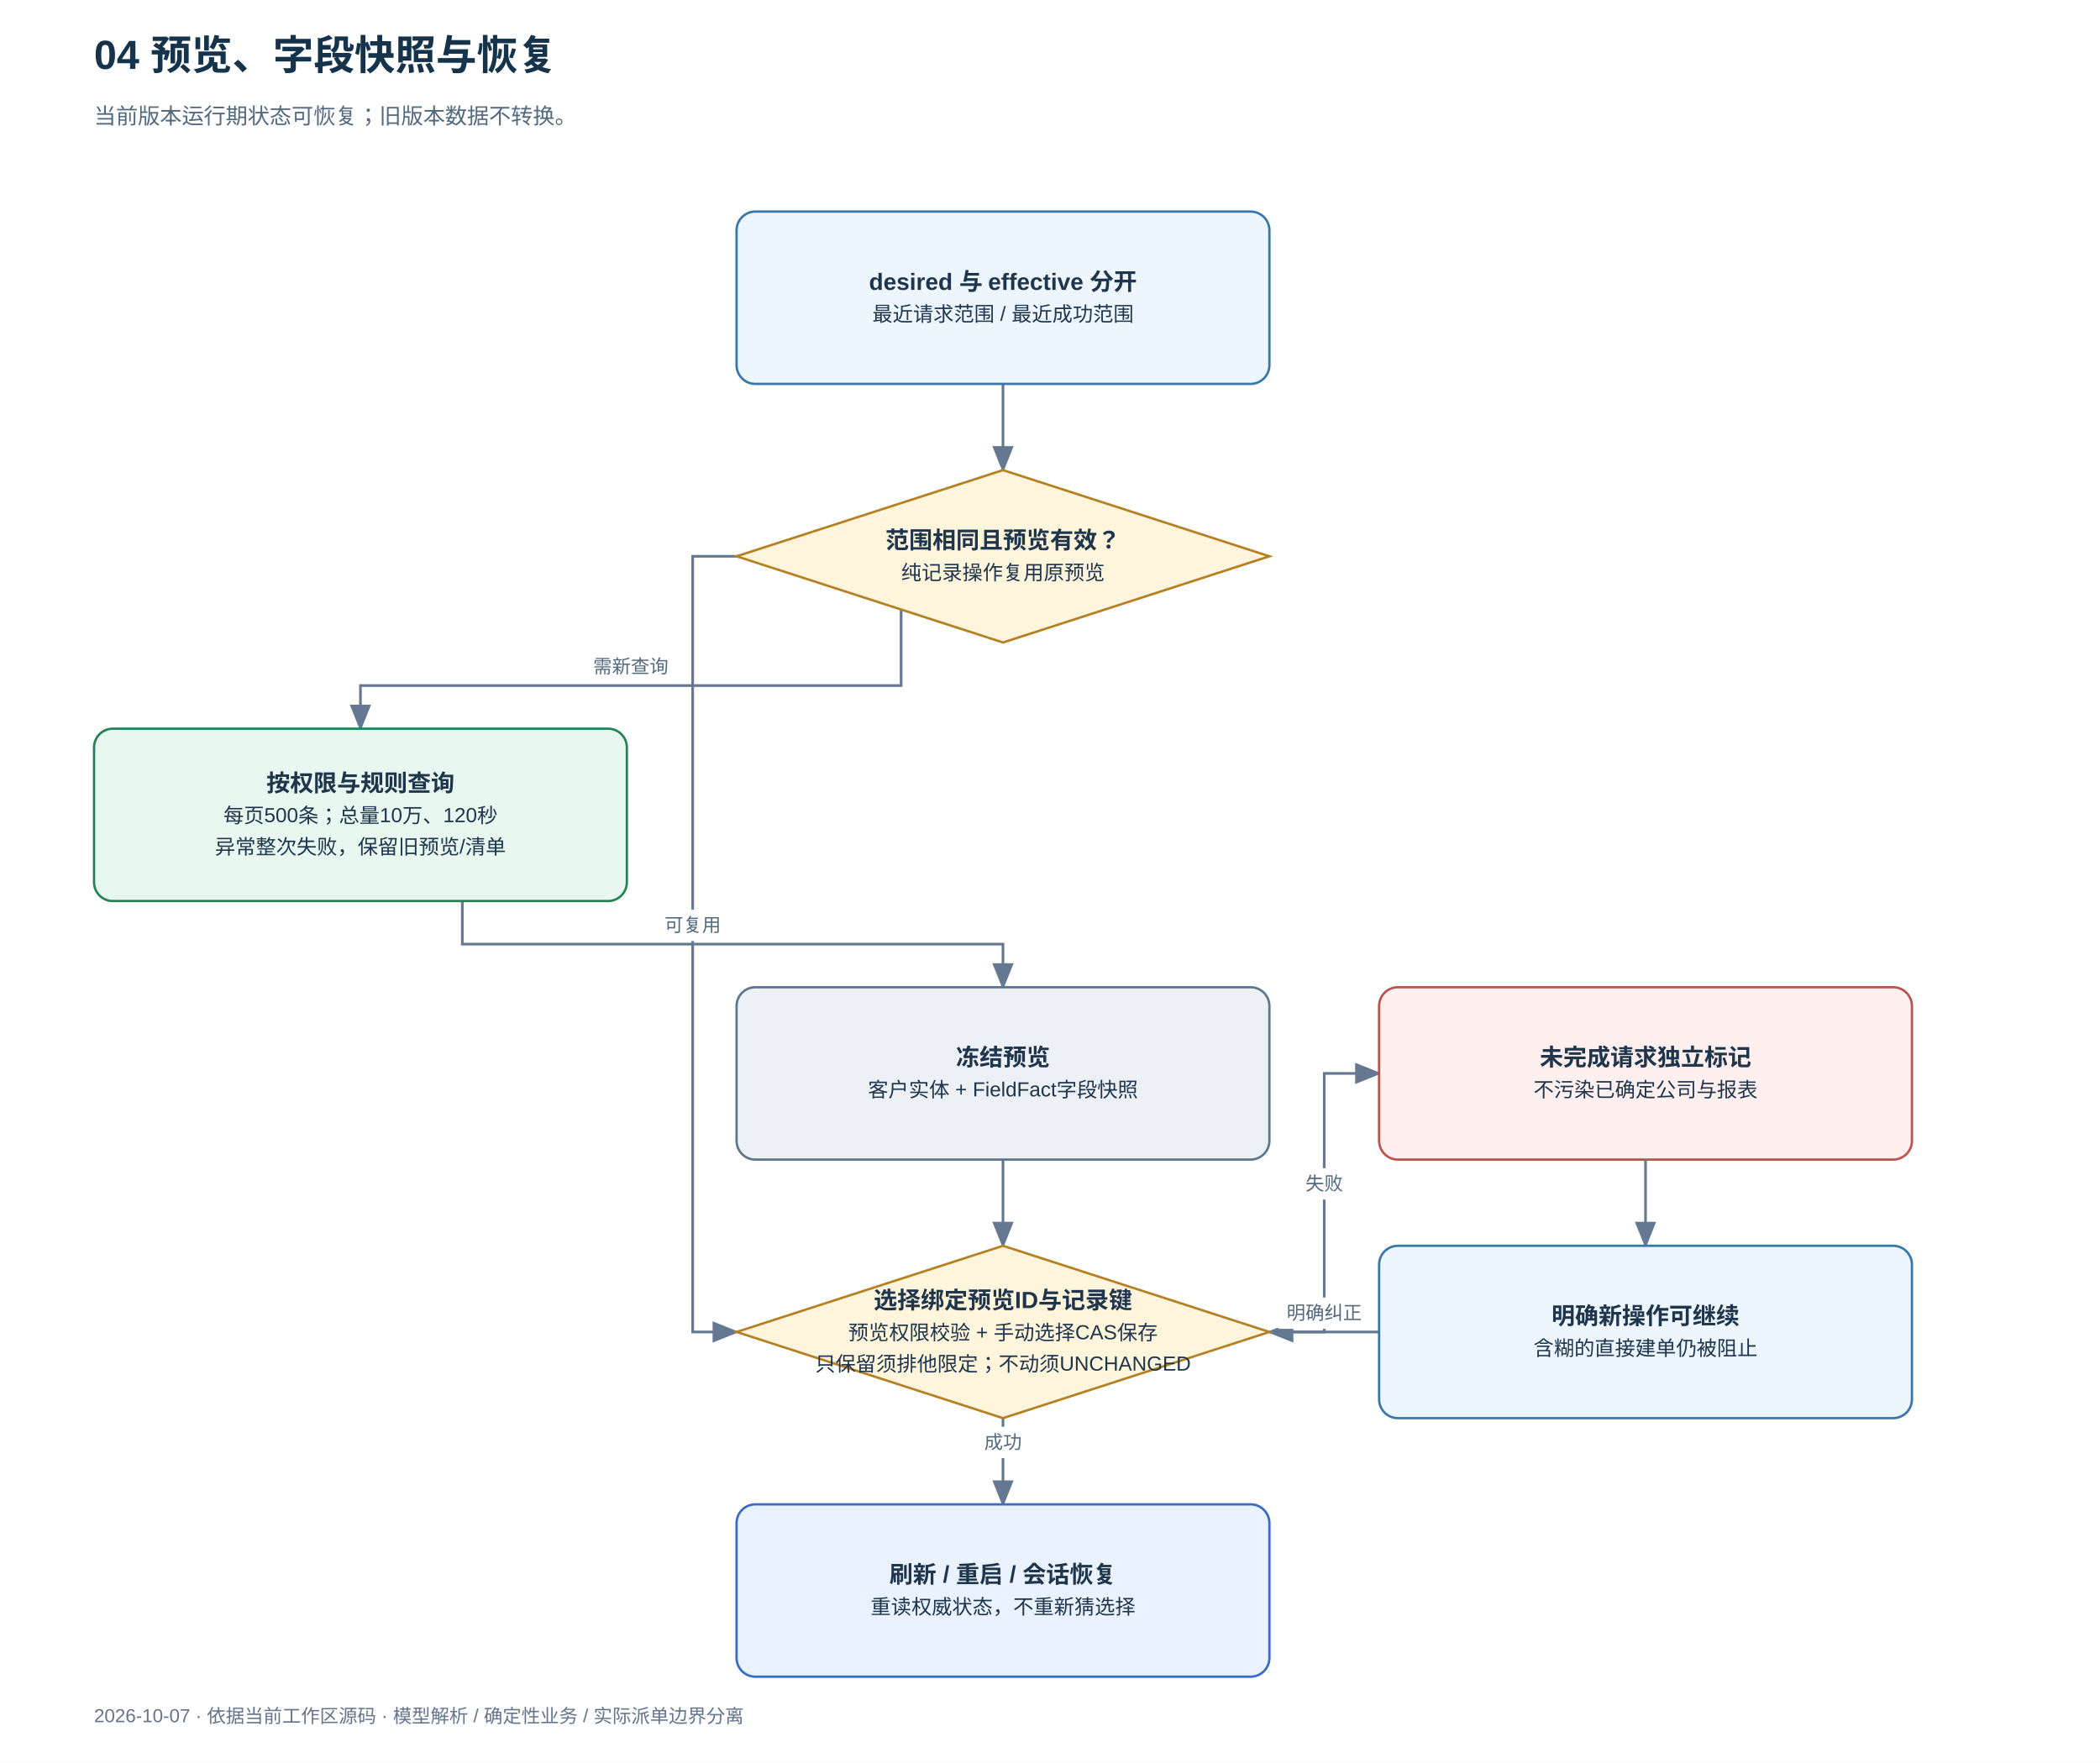
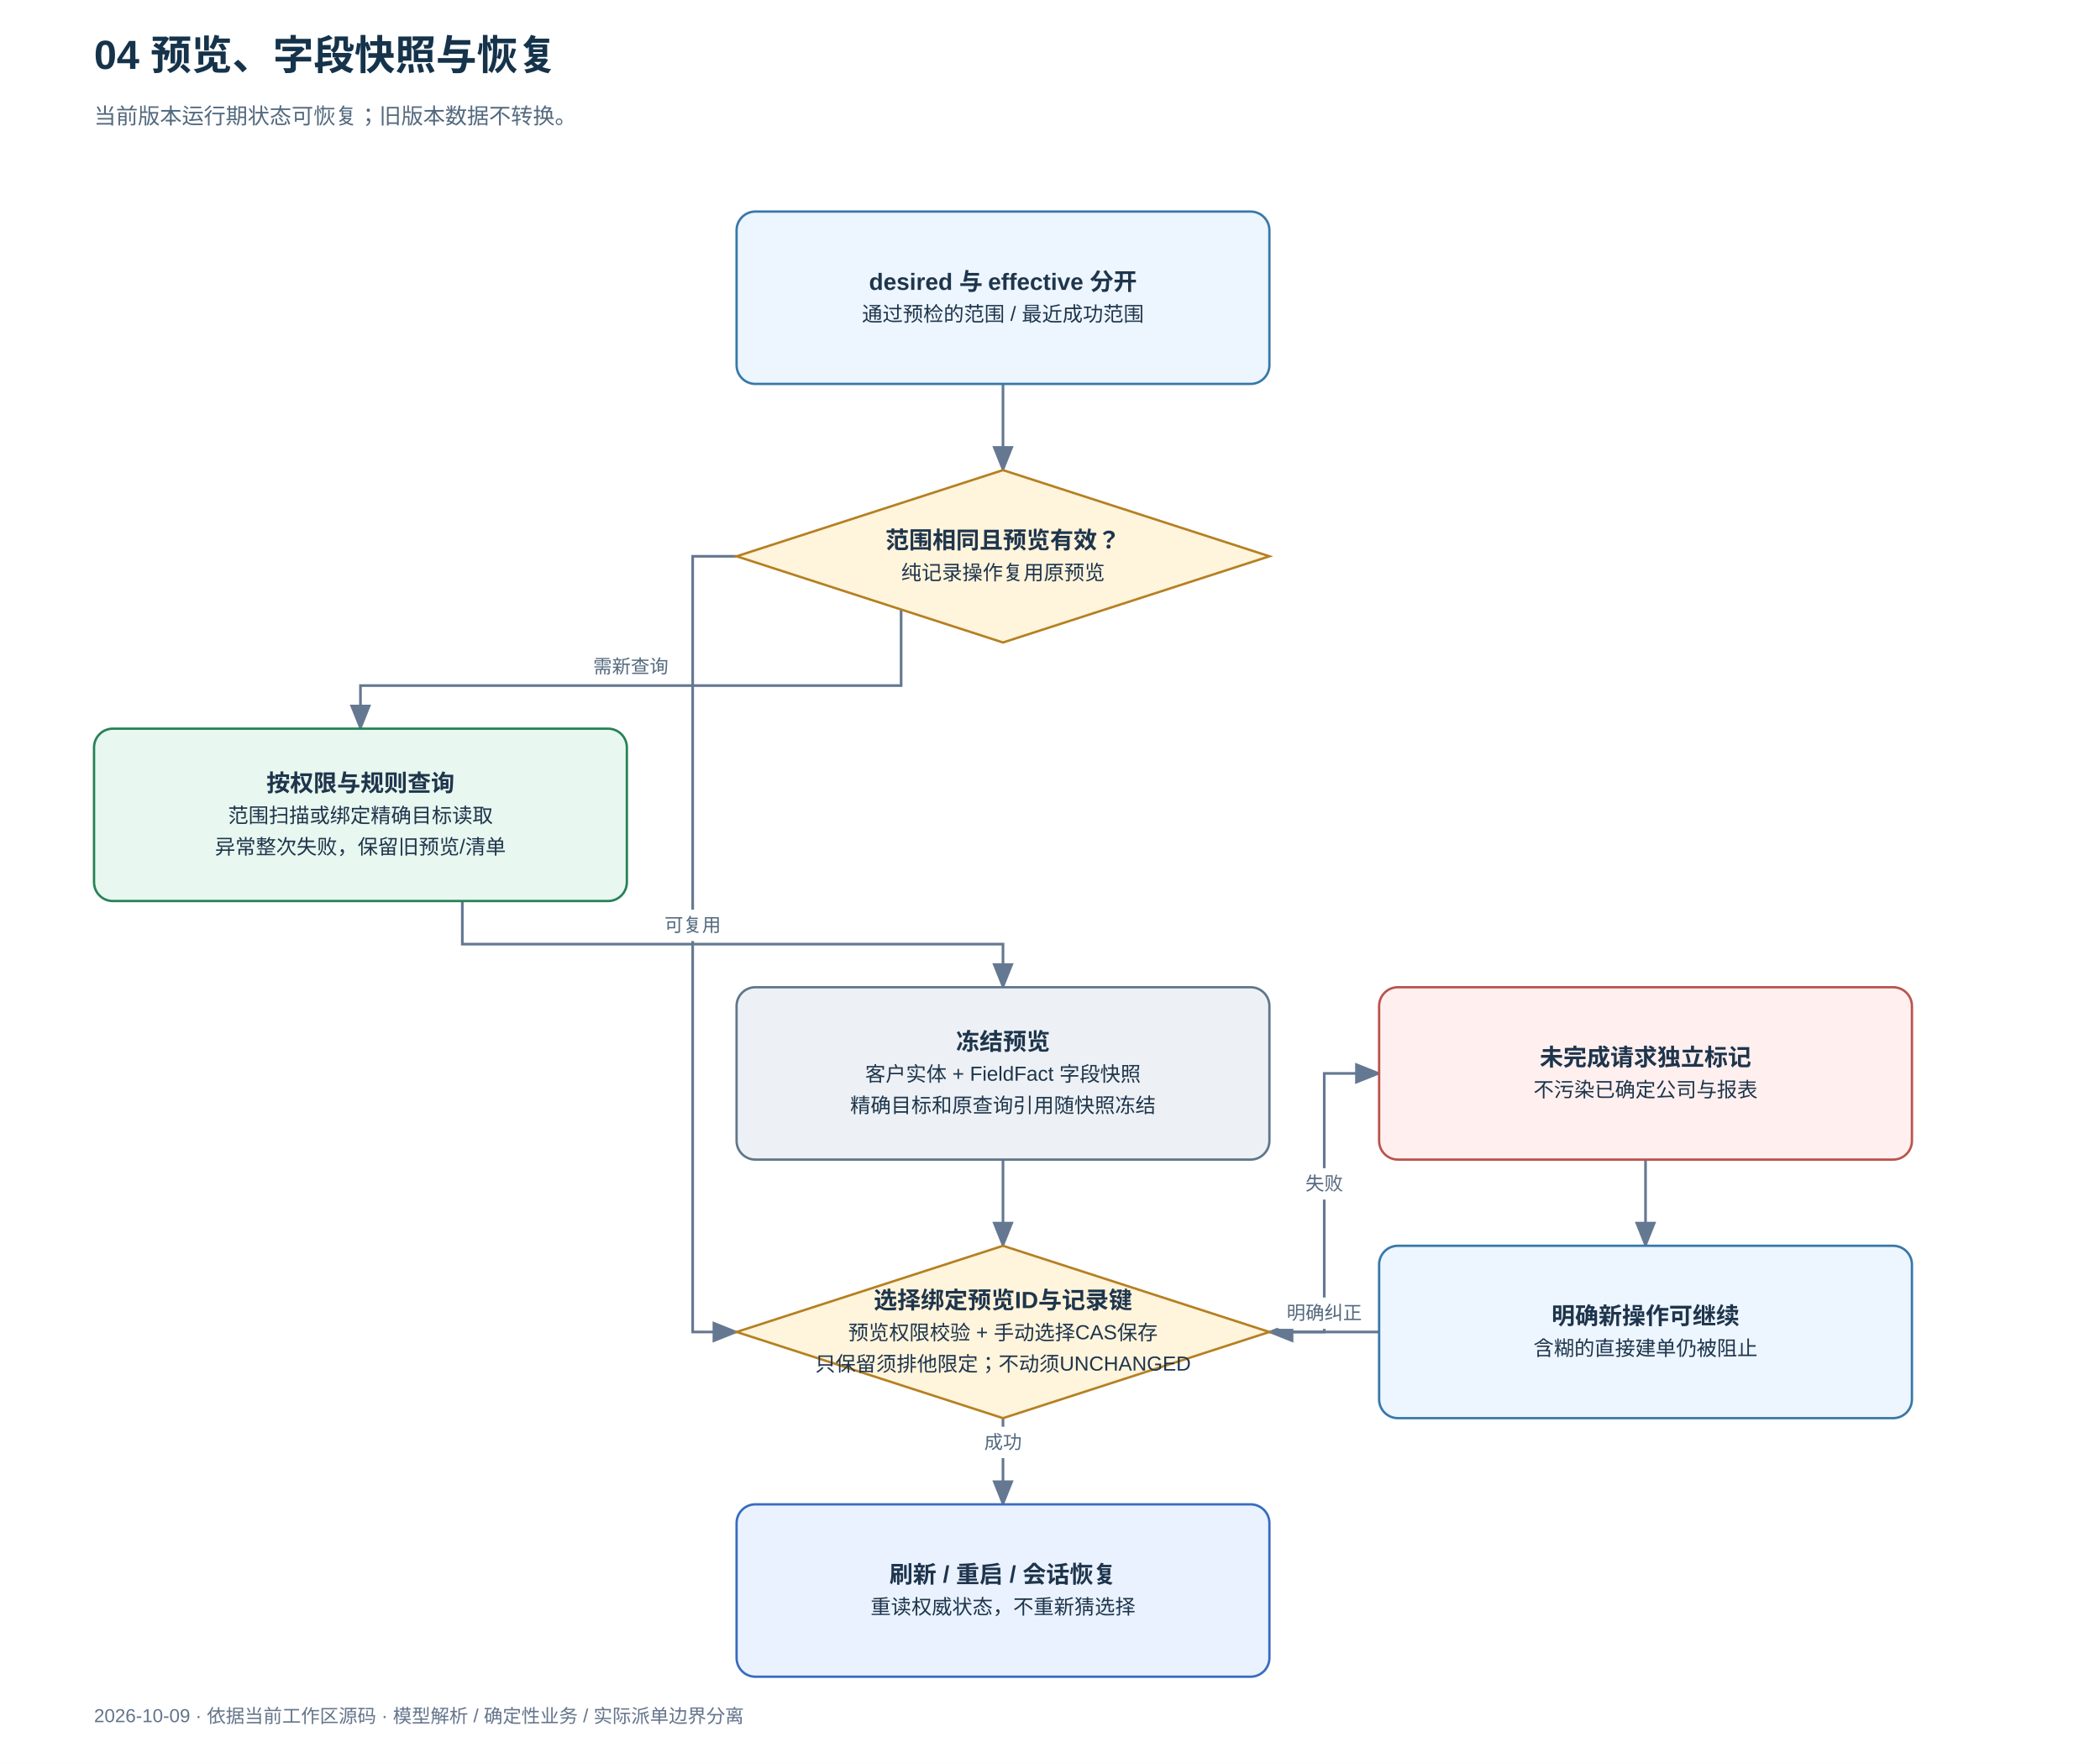
<svg xmlns="http://www.w3.org/2000/svg" width="1340" height="1125" viewBox="0 0 1340 1125" role="img" aria-label="04 预览、字段快照与恢复">
  <defs>
    <marker id="arrow3" markerWidth="10" markerHeight="8" refX="9" refY="4" orient="auto">
      <path d="M0,0 L10,4 L0,8 Z" fill="#657891" />
    </marker>
  </defs>
  <rect width="100%" height="100%" fill="#fff" />
  <g font-family="Microsoft YaHei,PingFang SC,Arial,sans-serif">
    <text x="60" y="44" font-size="26" font-weight="700" fill="#15334b">04 预览、字段快照与恢复</text>
    <text x="60" y="79" font-size="14" fill="#53697e">当前版本运行期状态可恢复；旧版本数据不转换。</text>
    <path d="M640,245 L640,300" fill="none" stroke="#657891" stroke-width="1.7" marker-end="url(#arrow3)" />
    <path d="M575,388.971 L575,437.5 L230,437.5 L230,465" fill="none" stroke="#657891" stroke-width="1.7" marker-end="url(#arrow3)" />
    <rect x="371.5" y="415.5" width="62" height="20" fill="white" rx="3" />
    <text x="402.5" y="429.5" font-size="12" text-anchor="middle" fill="#53697e">需新查询</text>
    <path d="M295,575 L295,602.5 L640,602.5 L640,630" fill="none" stroke="#657891" stroke-width="1.7" marker-end="url(#arrow3)" />
    <path d="M470,355 L442,355 L442,850 L470,850" fill="none" stroke="#657891" stroke-width="1.7" marker-end="url(#arrow3)" />
    <rect x="417.5" y="580.5" width="49" height="20" fill="white" rx="3" />
    <text x="442" y="594.5" font-size="12" text-anchor="middle" fill="#53697e">可复用</text>
    <path d="M640,740 L640,795" fill="none" stroke="#657891" stroke-width="1.7" marker-end="url(#arrow3)" />
    <path d="M640,905 L640,960" fill="none" stroke="#657891" stroke-width="1.7" marker-end="url(#arrow3)" />
    <rect x="622" y="910.5" width="36" height="20" fill="white" rx="3" />
    <text x="640" y="924.5" font-size="12" text-anchor="middle" fill="#53697e">成功</text>
    <path d="M810,850 L845,850 L845,685 L880,685" fill="none" stroke="#657891" stroke-width="1.7" marker-end="url(#arrow3)" />
    <rect x="827" y="745.5" width="36" height="20" fill="white" rx="3" />
    <text x="845" y="759.5" font-size="12" text-anchor="middle" fill="#53697e">失败</text>
    <path d="M1050,740 L1050,795" fill="none" stroke="#657891" stroke-width="1.7" marker-end="url(#arrow3)" />
    <path d="M880,850 L845,850 L845,850 L810,850" fill="none" stroke="#657891" stroke-width="1.7" marker-end="url(#arrow3)" />
    <rect x="814" y="828" width="62" height="20" fill="white" rx="3" />
    <text x="845" y="842" font-size="12" text-anchor="middle" fill="#53697e">明确纠正</text>
    <rect x="470" y="135" width="340" height="110" rx="12" fill="#edf5ff" stroke="#3778a8" stroke-width="1.5" />
    <text x="640" y="185" text-anchor="middle" font-size="15" font-weight="700" fill="#1e354c">desired 与 effective 分开</text>
-     <text x="640" y="205" text-anchor="middle" font-size="13" font-weight="400" fill="#1e354c">最近请求范围 / 最近成功范围</text>
+     <text x="640" y="205" text-anchor="middle" font-size="13" font-weight="400" fill="#1e354c">通过预检的范围 / 最近成功范围</text>
    <polygon points="640,300 810,355 640,410 470,355" fill="#fff4dc" stroke="#b58022" stroke-width="1.5" />
    <text x="640" y="350" text-anchor="middle" font-size="15" font-weight="700" fill="#1e354c">范围相同且预览有效？</text>
    <text x="640" y="370" text-anchor="middle" font-size="13" font-weight="400" fill="#1e354c">纯记录操作复用原预览</text>
    <rect x="60" y="465" width="340" height="110" rx="12" fill="#e8f7ef" stroke="#268255" stroke-width="1.5" />
    <text x="230" y="505" text-anchor="middle" font-size="15" font-weight="700" fill="#1e354c">按权限与规则查询</text>
-     <text x="230" y="525" text-anchor="middle" font-size="13" font-weight="400" fill="#1e354c">每页500条；总量10万、120秒</text>
+     <text x="230" y="525" text-anchor="middle" font-size="13" font-weight="400" fill="#1e354c">范围扫描或绑定精确目标读取</text>
    <text x="230" y="545" text-anchor="middle" font-size="13" font-weight="400" fill="#1e354c">异常整次失败，保留旧预览/清单</text>
    <rect x="470" y="630" width="340" height="110" rx="12" fill="#edf1f5" stroke="#60768b" stroke-width="1.5" />
-     <text x="640" y="680" text-anchor="middle" font-size="15" font-weight="700" fill="#1e354c">冻结预览</text>
-     <text x="640" y="700" text-anchor="middle" font-size="13" font-weight="400" fill="#1e354c">客户实体 + FieldFact字段快照</text>
+     <text x="640" y="670" text-anchor="middle" font-size="15" font-weight="700" fill="#1e354c">冻结预览</text>
+     <text x="640" y="690" text-anchor="middle" font-size="13" font-weight="400" fill="#1e354c">客户实体 + FieldFact 字段快照</text>
+     <text x="640" y="710" text-anchor="middle" font-size="13" font-weight="400" fill="#1e354c">精确目标和原查询引用随快照冻结</text>
    <polygon points="640,795 810,850 640,905 470,850" fill="#fff4dc" stroke="#b58022" stroke-width="1.5" />
    <text x="640" y="835" text-anchor="middle" font-size="15" font-weight="700" fill="#1e354c">选择绑定预览ID与记录键</text>
    <text x="640" y="855" text-anchor="middle" font-size="13" font-weight="400" fill="#1e354c">预览权限校验 + 手动选择CAS保存</text>
    <text x="640" y="875" text-anchor="middle" font-size="13" font-weight="400" fill="#1e354c">只保留须排他限定；不动须UNCHANGED</text>
    <rect x="880" y="630" width="340" height="110" rx="12" fill="#fff0ef" stroke="#ba534e" stroke-width="1.5" />
    <text x="1050" y="680" text-anchor="middle" font-size="15" font-weight="700" fill="#1e354c">未完成请求独立标记</text>
    <text x="1050" y="700" text-anchor="middle" font-size="13" font-weight="400" fill="#1e354c">不污染已确定公司与报表</text>
    <rect x="880" y="795" width="340" height="110" rx="12" fill="#edf5ff" stroke="#3778a8" stroke-width="1.5" />
    <text x="1050" y="845" text-anchor="middle" font-size="15" font-weight="700" fill="#1e354c">明确新操作可继续</text>
    <text x="1050" y="865" text-anchor="middle" font-size="13" font-weight="400" fill="#1e354c">含糊的直接建单仍被阻止</text>
    <rect x="470" y="960" width="340" height="110" rx="12" fill="#eaf2ff" stroke="#386bc1" stroke-width="1.5" />
    <text x="640" y="1010" text-anchor="middle" font-size="15" font-weight="700" fill="#1e354c">刷新 / 重启 / 会话恢复</text>
    <text x="640" y="1030" text-anchor="middle" font-size="13" font-weight="400" fill="#1e354c">重读权威状态，不重新猜选择</text>
-     <text x="60" y="1099" font-size="12" fill="#64748b">2026-10-07 · 依据当前工作区源码 · 模型解析 / 确定性业务 / 实际派单边界分离</text>
+     <text x="60" y="1099" font-size="12" fill="#64748b">2026-10-09 · 依据当前工作区源码 · 模型解析 / 确定性业务 / 实际派单边界分离</text>
  </g>
</svg>
